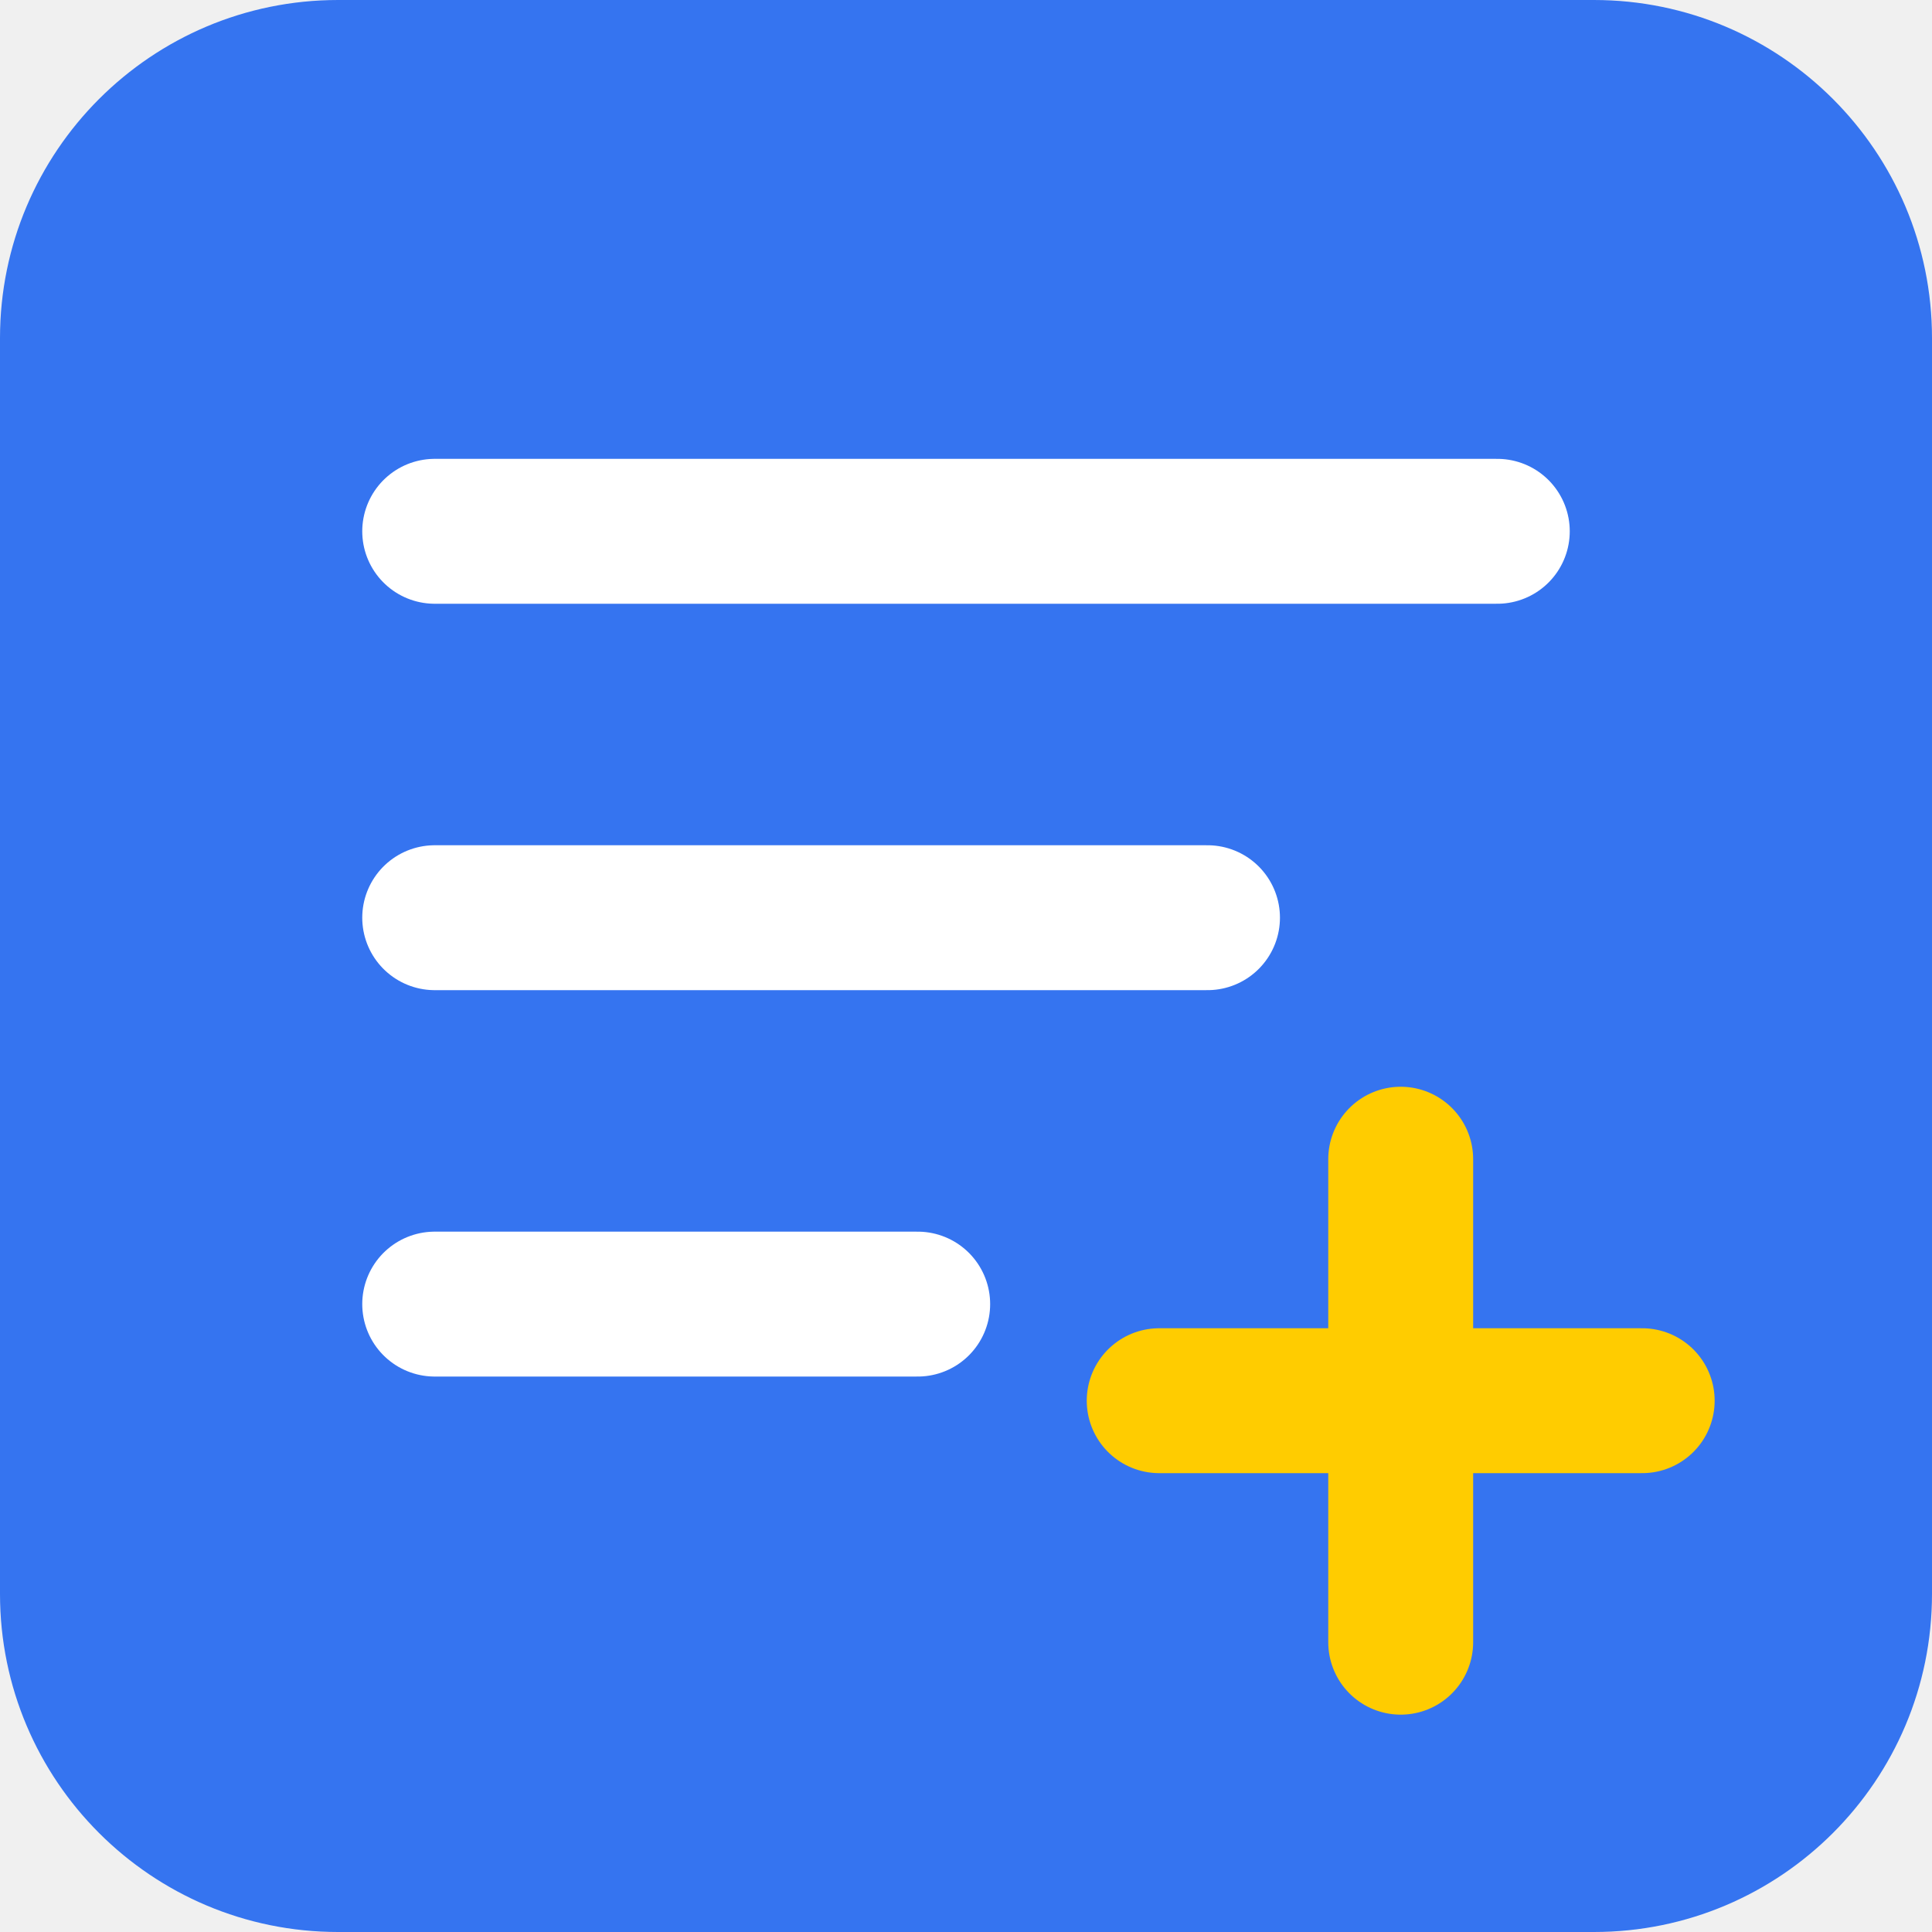
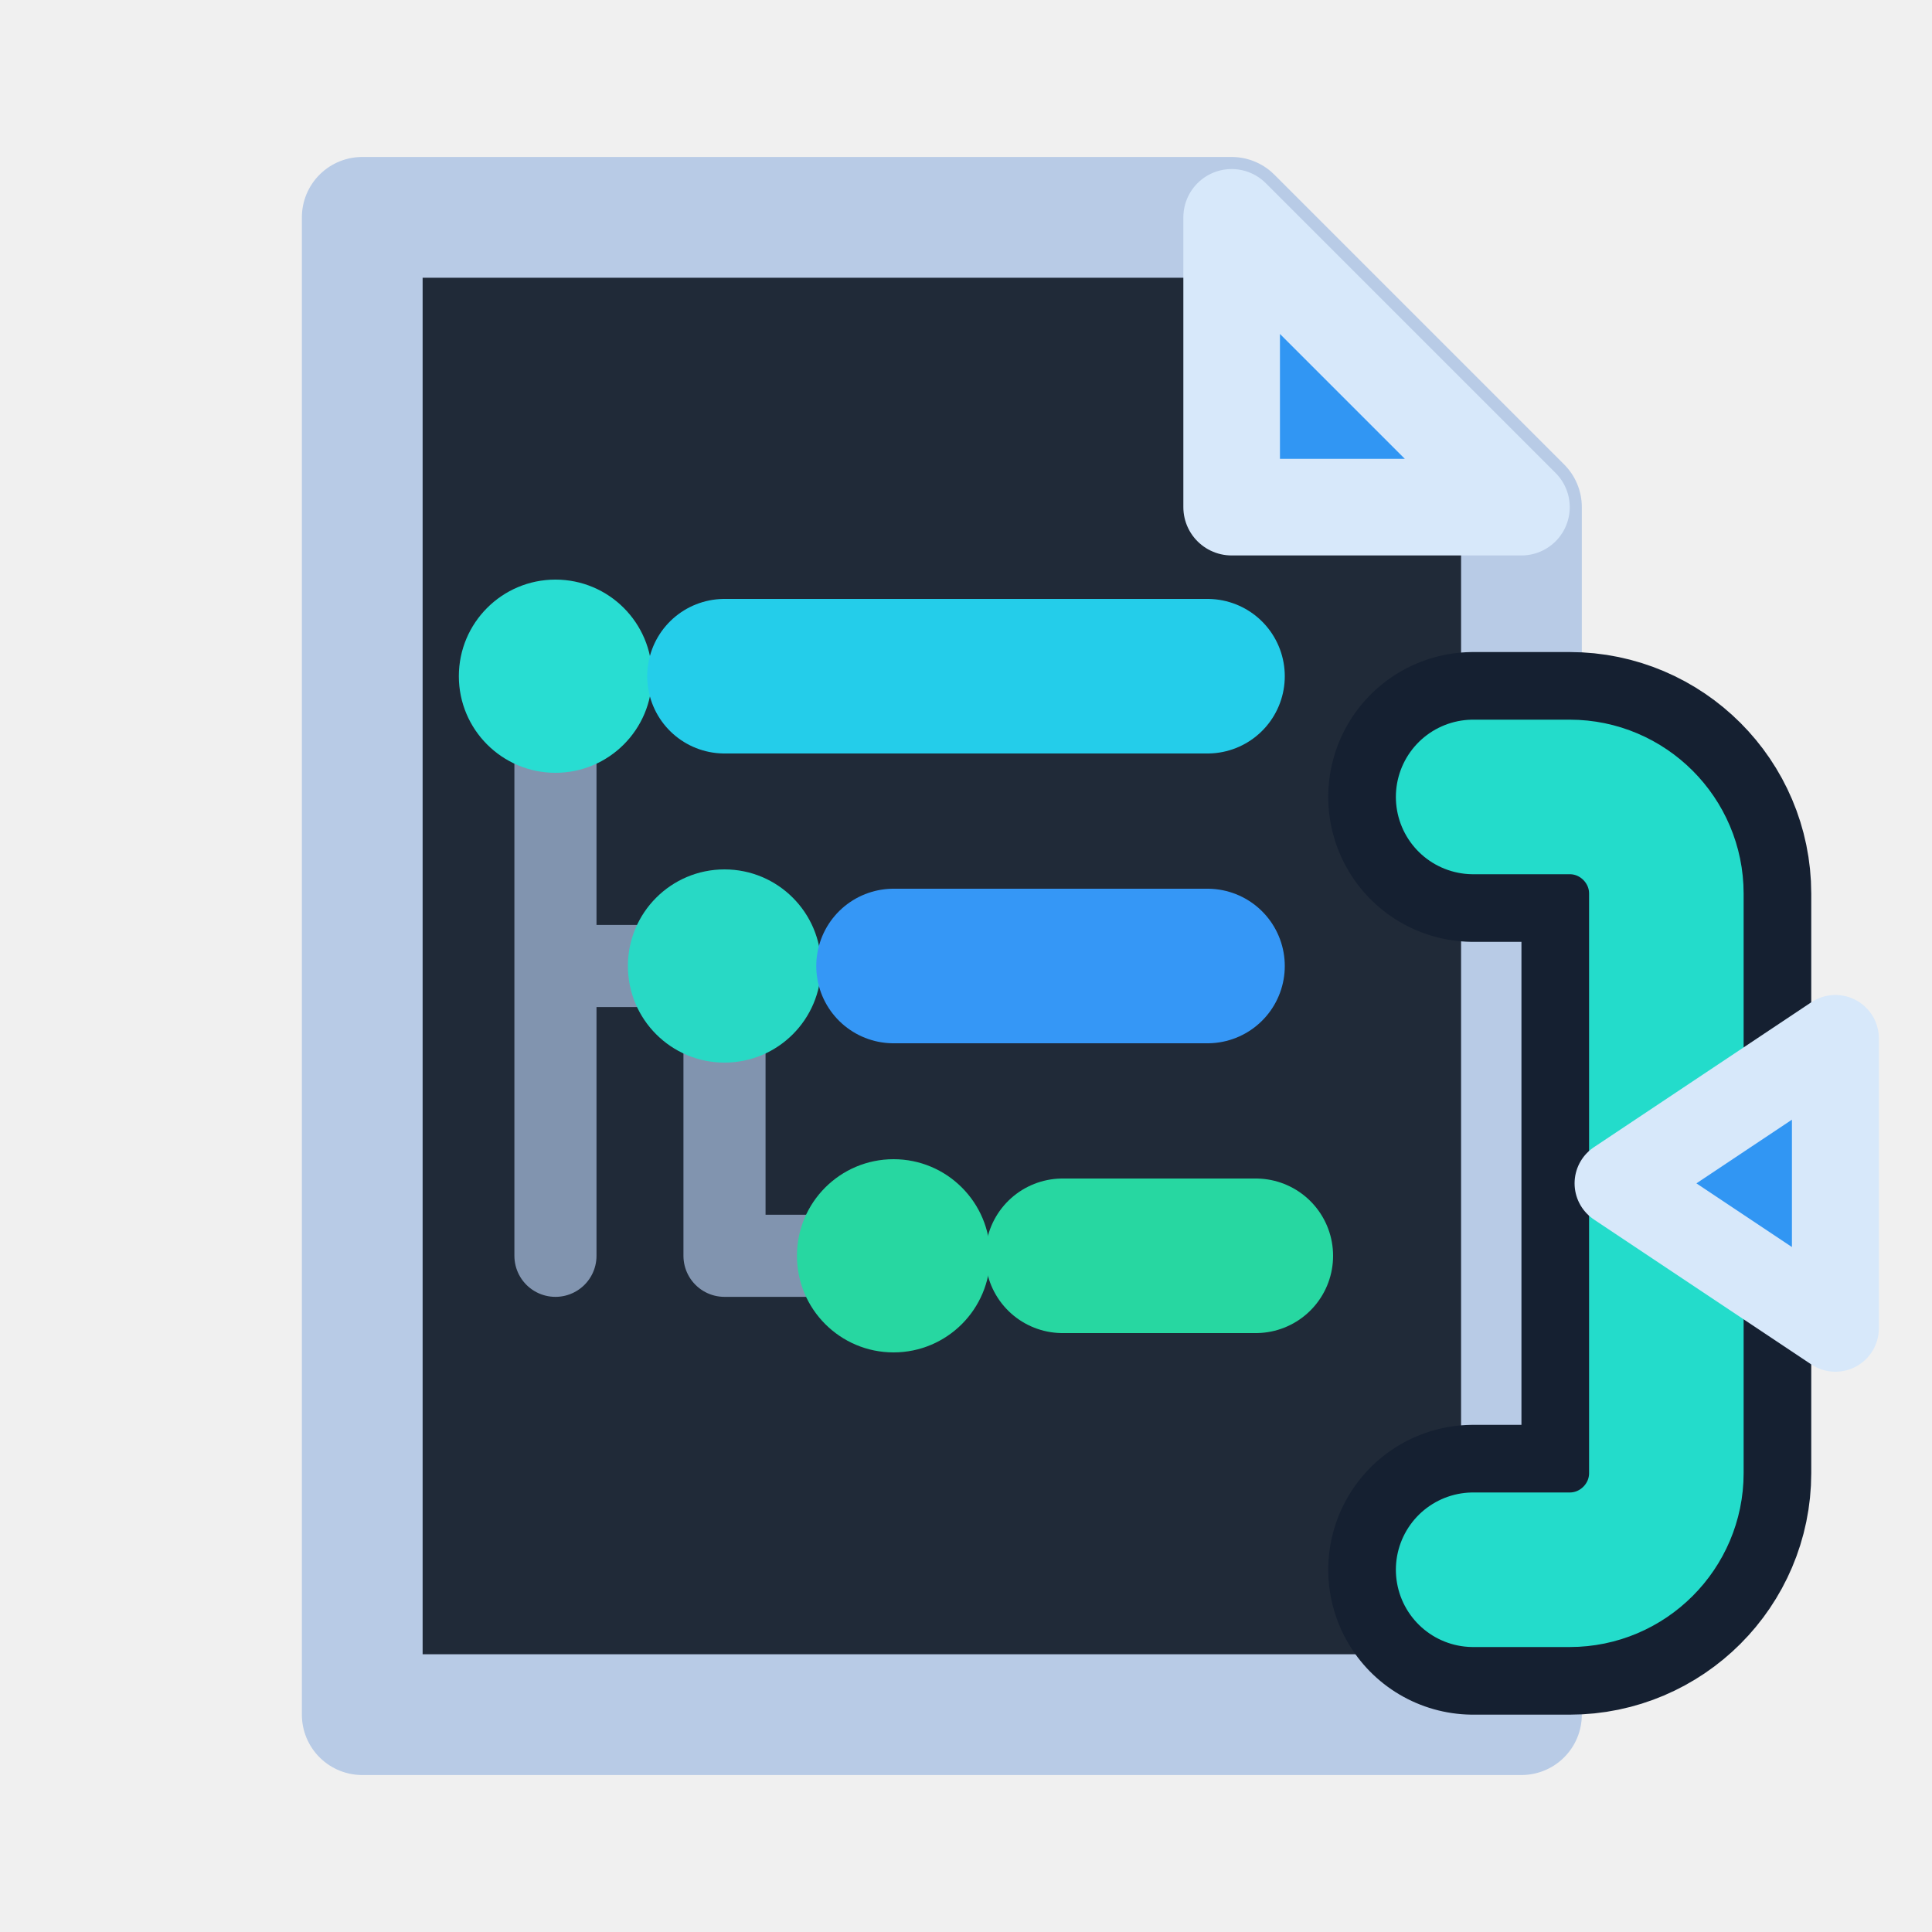
<svg xmlns="http://www.w3.org/2000/svg" width="40" height="40" viewBox="0 0 40 40" fill="none">
-   <rect width="40" height="40" rx="7" fill="#3574F0" />
-   <path d="M9 11H31M9 19H25M9 27H19" stroke="white" stroke-width="3" stroke-linecap="round" />
-   <path d="M29 24V34M24 29H34" stroke="#FFCC00" stroke-width="3" stroke-linecap="round" />
+   <path d="M7.5 4.5H25.5L31.5 10.5V35.5H7.5V4.5Z" fill="#202A38" stroke="#B8CBE6" stroke-width="2.5" stroke-linejoin="round" />
+   <path d="M25.5 4.5L31.5 10.5H25.5V4.5Z" fill="#3196F3" stroke="#D7E8FA" stroke-width="2" stroke-linejoin="round" />
+   <path d="M11.5 14V26M11.5 20H15M15 20V26H18.5" stroke="#8194AF" stroke-width="1.7" stroke-linecap="round" stroke-linejoin="round" />
+   <circle cx="11.5" cy="14" r="2" fill="#28DDD2" />
+   <circle cx="15" cy="20" r="2" fill="#28D9C5" />
+   <circle cx="18.5" cy="26" r="2" fill="#27D7A1" />
+   <path d="M15 14H25" stroke="#24CDEA" stroke-width="3.2" stroke-linecap="round" />
+   <path d="M18.5 20H25" stroke="#3597F6" stroke-width="3.2" stroke-linecap="round" />
+   <path d="M22 26H26" stroke="#27D7A1" stroke-width="3.2" stroke-linecap="round" />
+   <path d="M30.5 16.5H32.5C33.6 16.5 34.5 17.4 34.5 18.5V30.5C34.5 31.6 33.6 32.5 32.5 32.5H30.5" stroke="#152031" stroke-width="6" stroke-linecap="round" stroke-linejoin="round" />
+   <path d="M30.5 16.5H32.5C33.6 16.5 34.5 17.4 34.5 18.5V30.5C34.5 31.6 33.6 32.5 32.5 32.5H30.5" stroke="#23DCCB" stroke-width="3.2" stroke-linecap="round" stroke-linejoin="round" />
+   <path d="M38 21.5L33.5 24.5L38 27.5V21.5Z" fill="#3196F3" stroke="#D7E8FA" stroke-width="1.8" stroke-linejoin="round" />
</svg>
